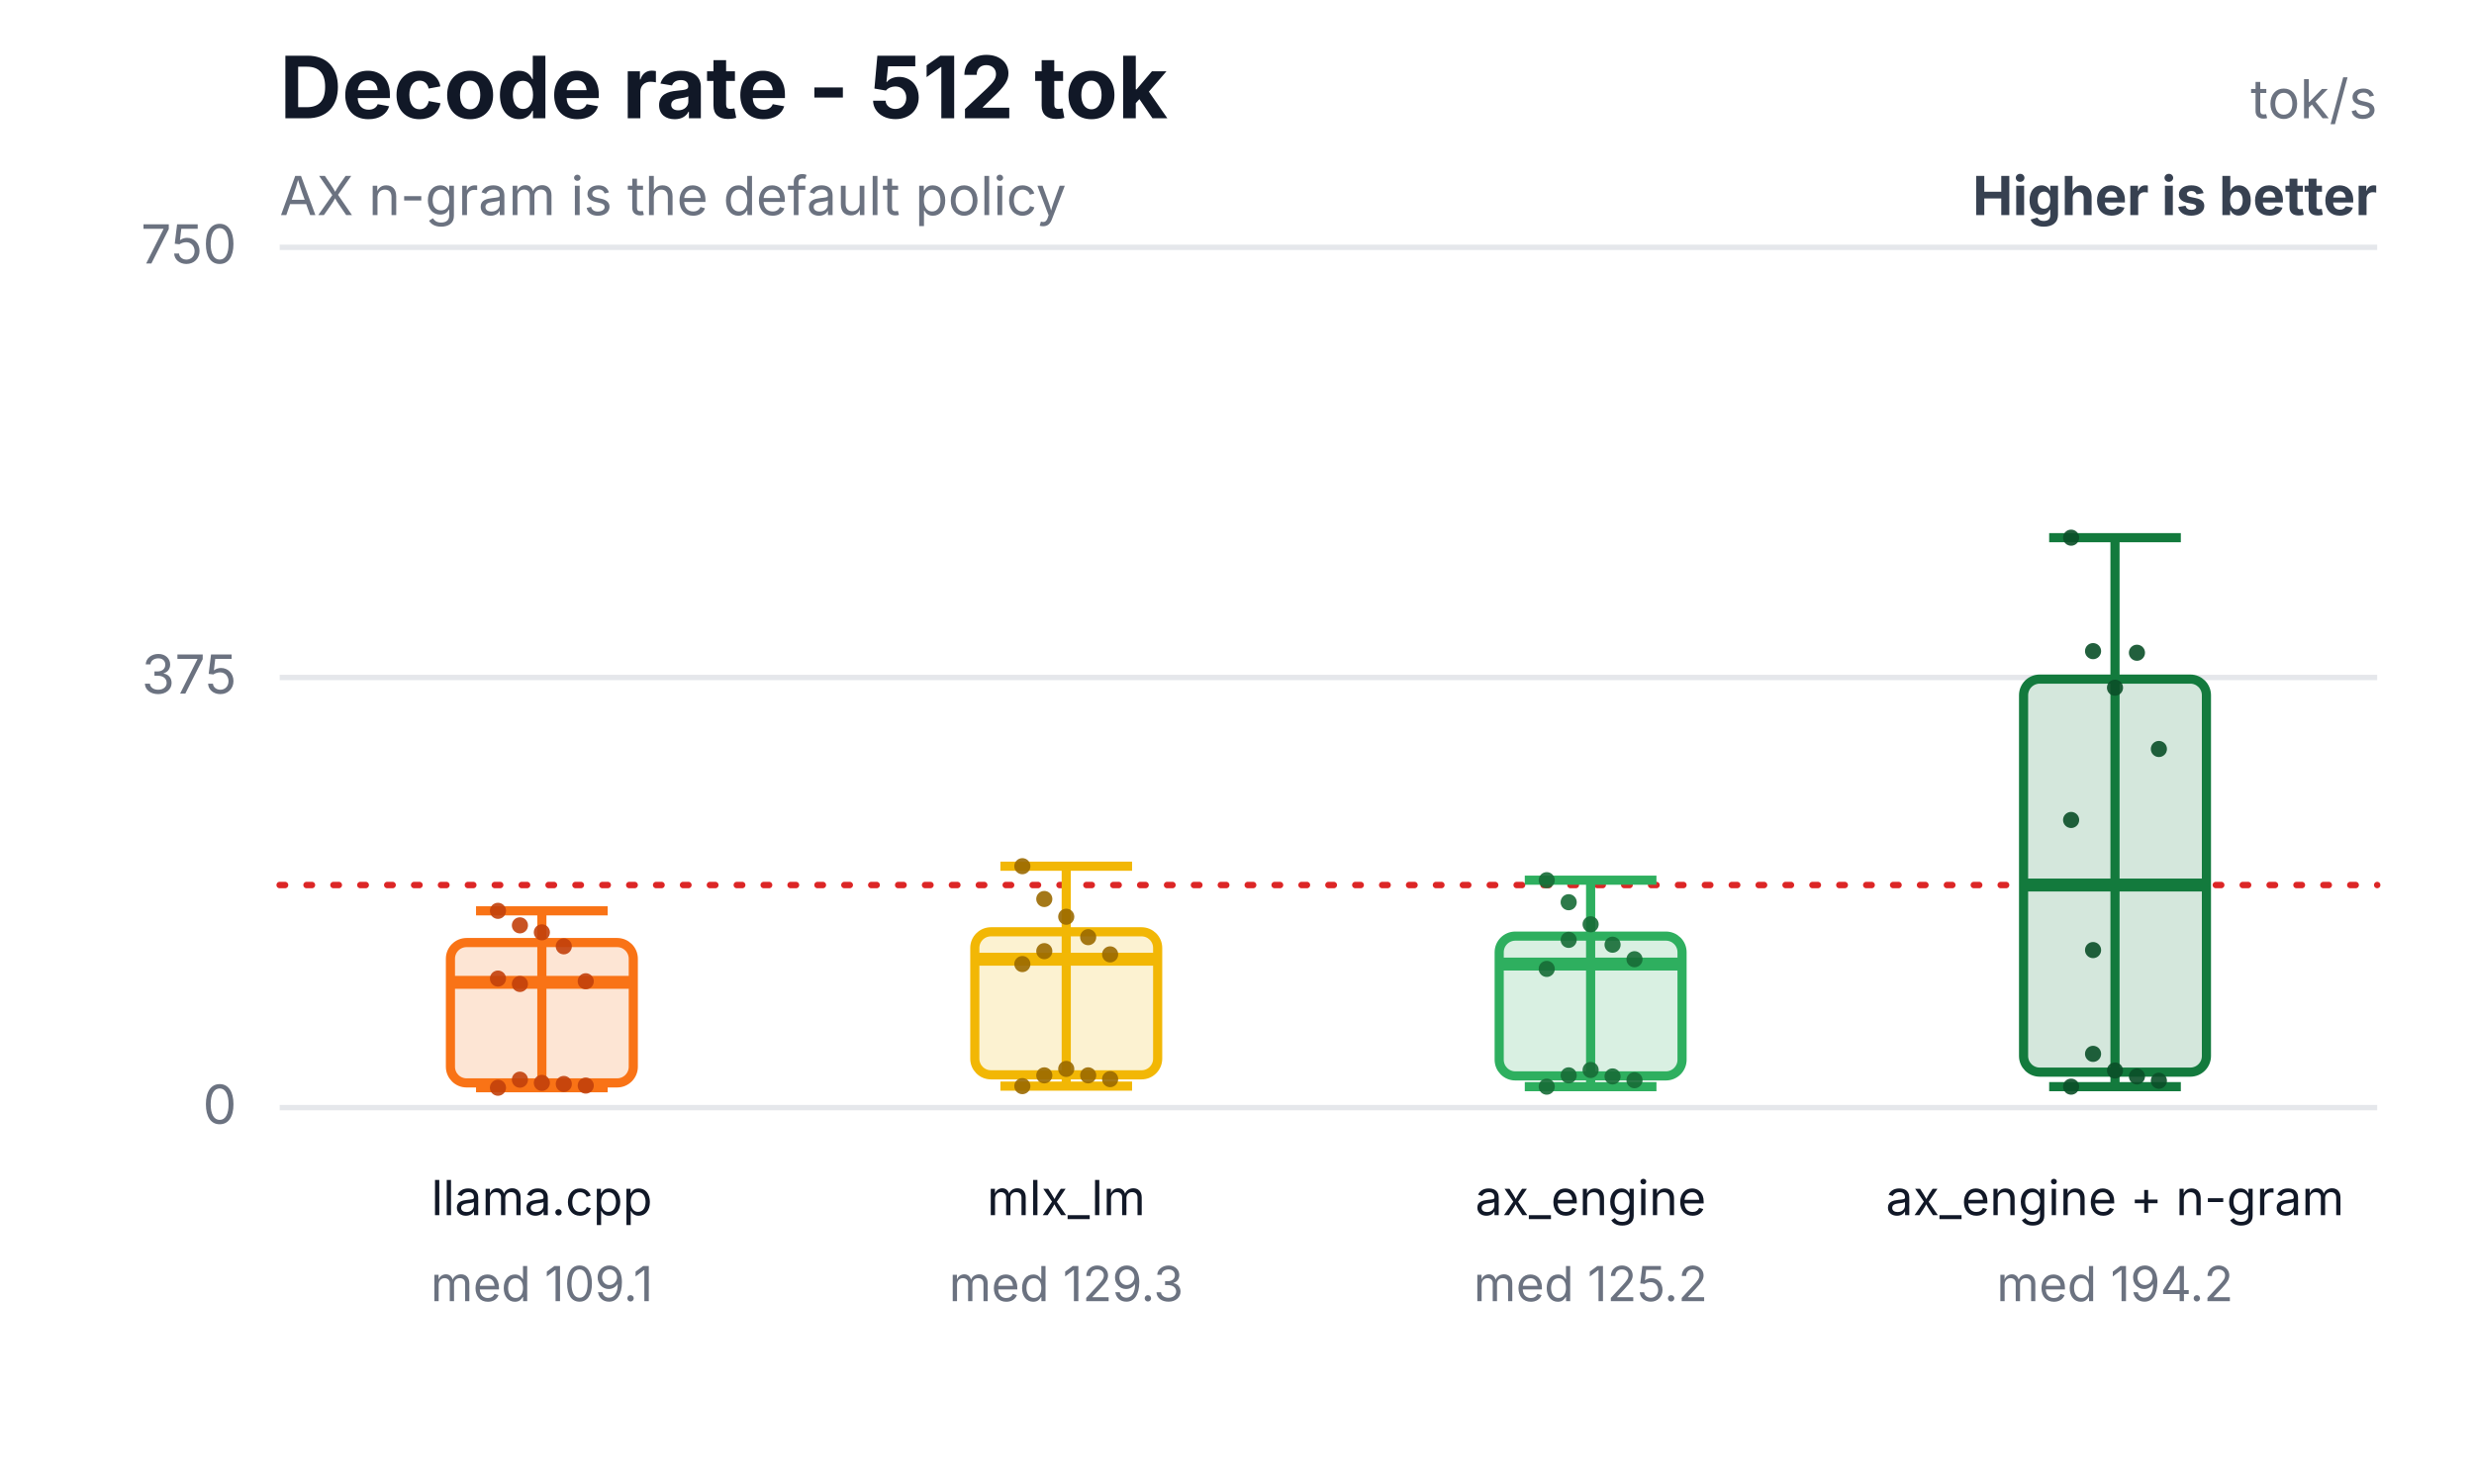
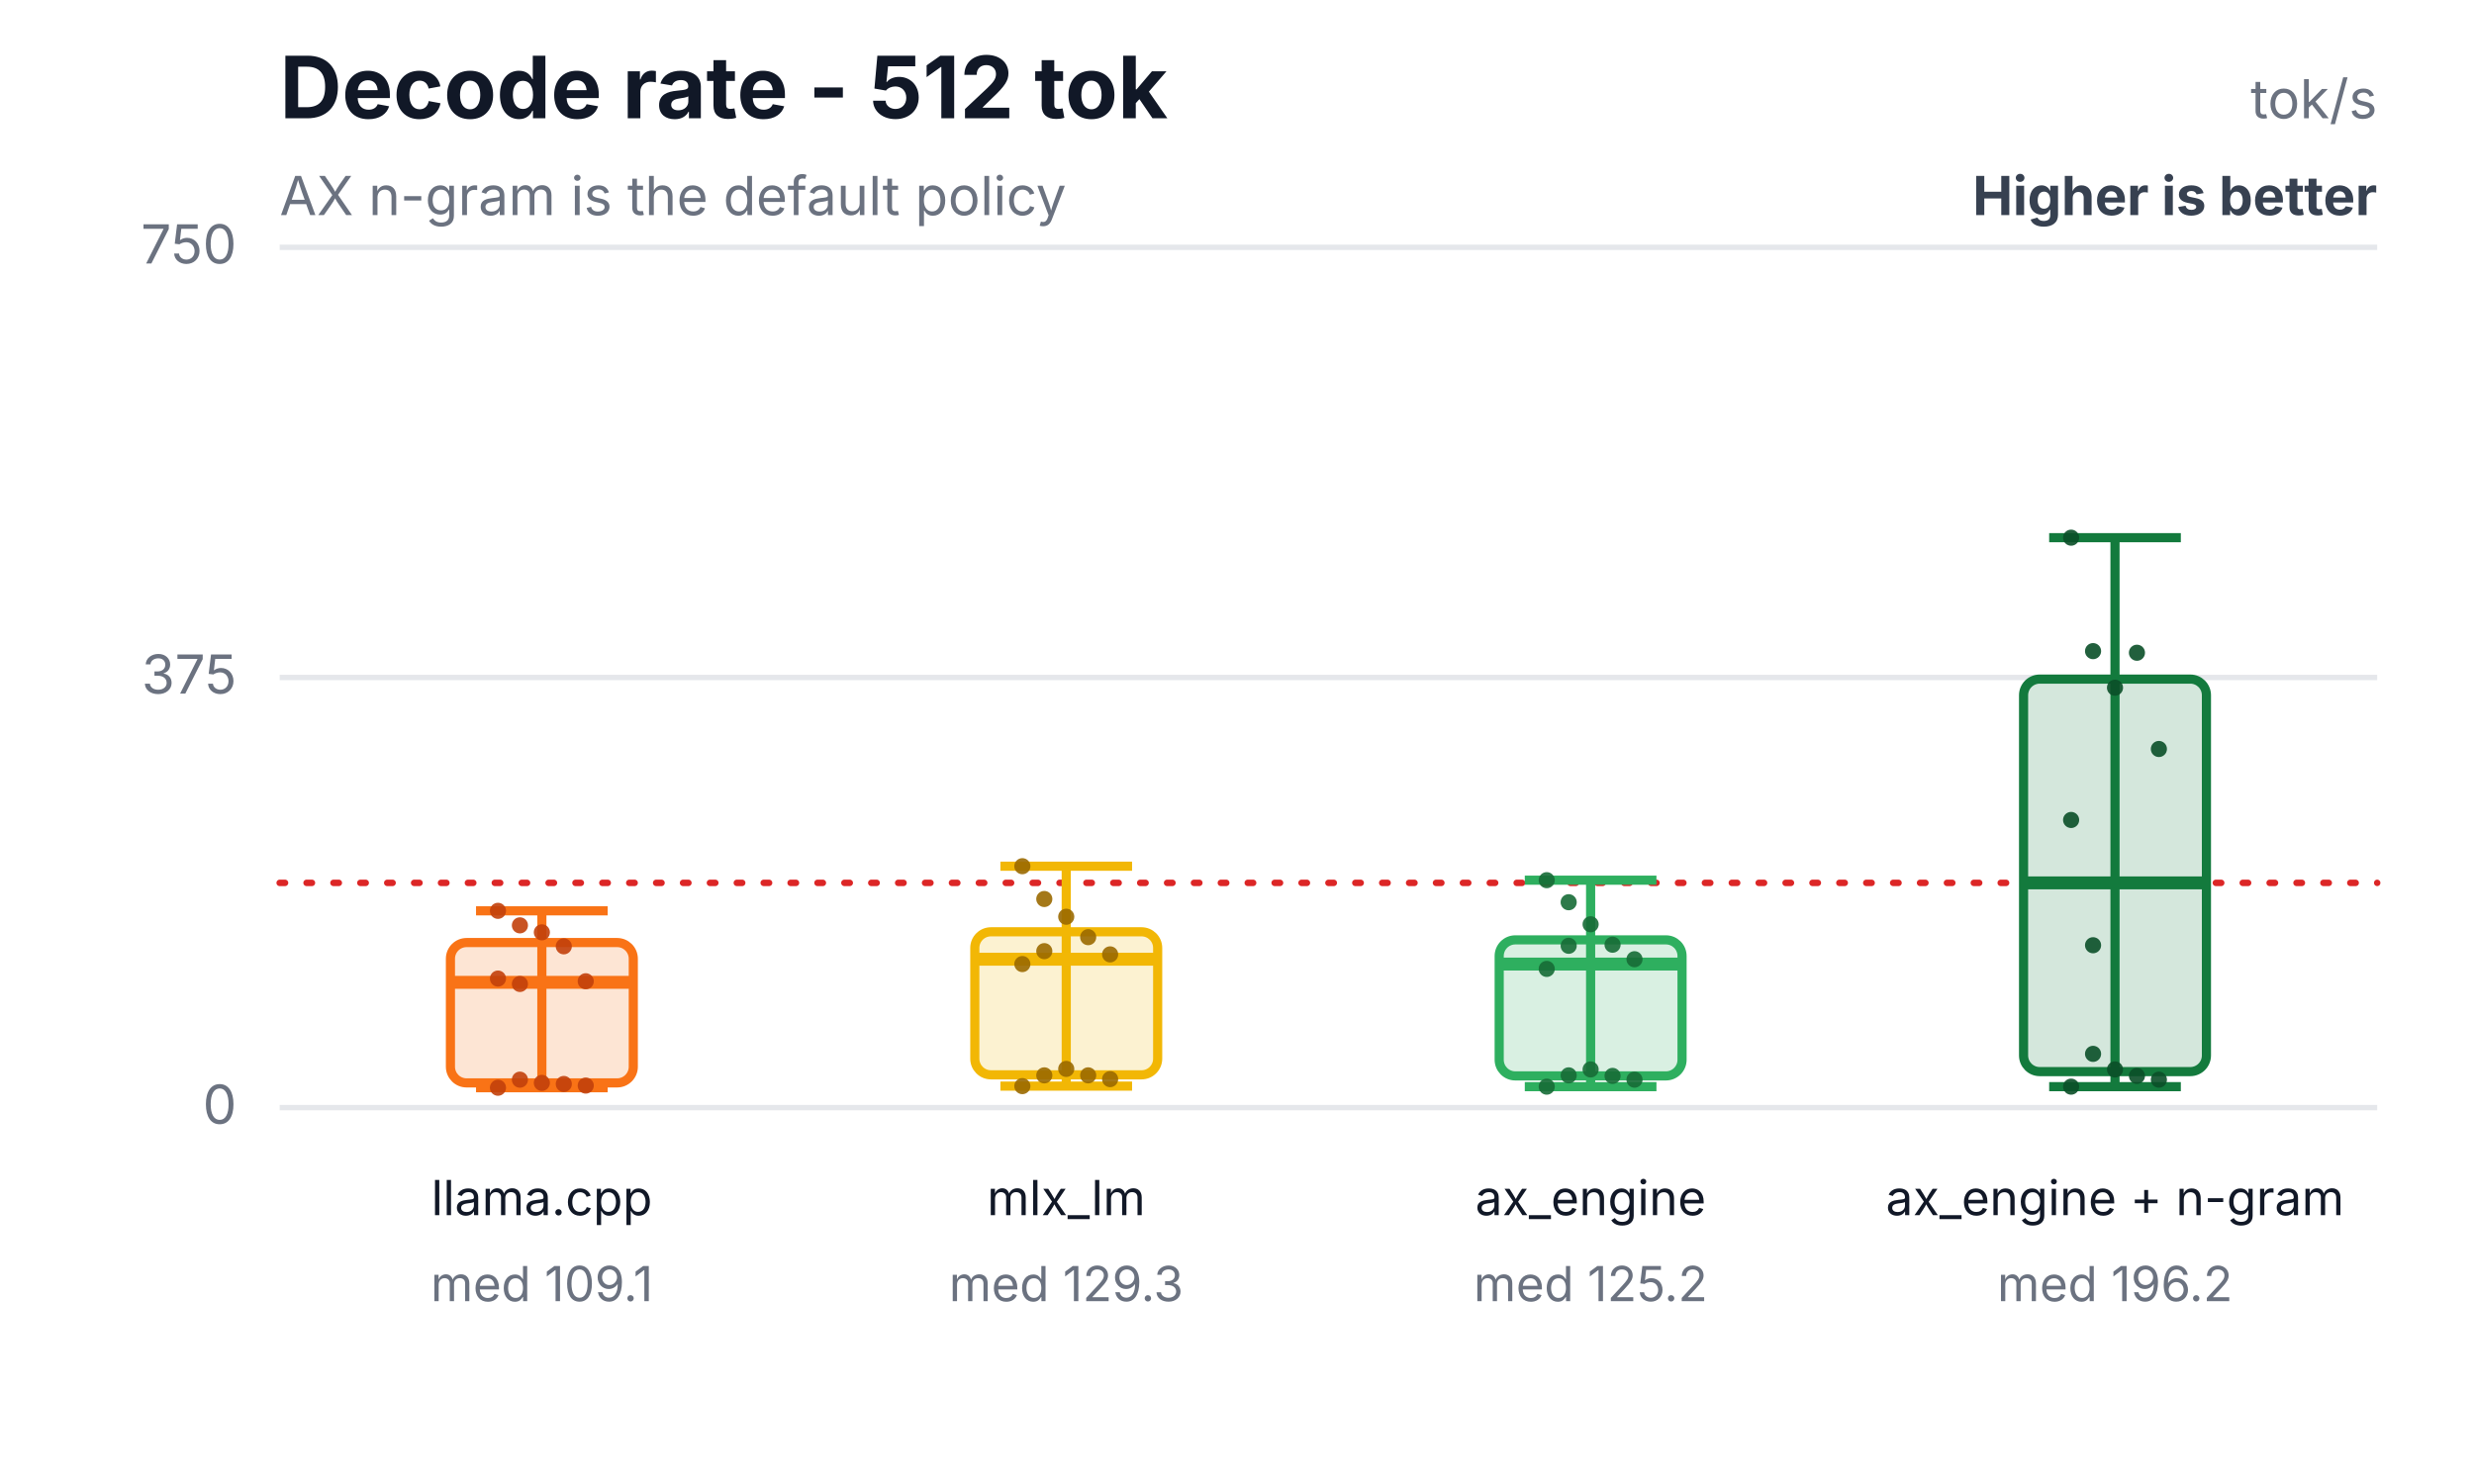
<svg xmlns="http://www.w3.org/2000/svg" width="460" height="276" viewBox="0 0 460 276" role="img" aria-labelledby="title desc">
  <rect width="460" height="276" fill="#ffffff" />
  <text x="52" y="22" font-family="Inter,Segoe UI,Arial,sans-serif" font-size="16" font-weight="700" fill="#111827">Decode rate - 512 tok</text>
  <text x="52" y="40" font-family="Inter,Segoe UI,Arial,sans-serif" font-size="10" fill="#6b7280">AX n-gram is the default policy</text>
  <text x="442" y="22" text-anchor="end" font-family="Inter,Segoe UI,Arial,sans-serif" font-size="10" fill="#6b7280">tok/s</text>
  <text x="442" y="40" text-anchor="end" font-family="Inter,Segoe UI,Arial,sans-serif" font-size="10" font-weight="700" fill="#374151">Higher is better</text>
  <line x1="52" y1="206.0" x2="442" y2="206.0" stroke="#e5e7eb" stroke-width="1" />
  <text x="44" y="209.0" text-anchor="end" font-family="Inter,Segoe UI,Arial,sans-serif" font-size="10" fill="#6b7280">0</text>
  <line x1="52" y1="126.0" x2="442" y2="126.0" stroke="#e5e7eb" stroke-width="1" />
  <text x="44" y="129.0" text-anchor="end" font-family="Inter,Segoe UI,Arial,sans-serif" font-size="10" fill="#6b7280">375</text>
  <line x1="52" y1="46.0" x2="442" y2="46.0" stroke="#e5e7eb" stroke-width="1" />
  <text x="44" y="49.0" text-anchor="end" font-family="Inter,Segoe UI,Arial,sans-serif" font-size="10" fill="#6b7280">750</text>
-   <line x1="52" y1="164.6" x2="442" y2="164.6" stroke="#dc2626" stroke-width="1.2" stroke-dasharray="1 4" stroke-linecap="round" />
+   <line x1="52" y1="164.2" x2="442" y2="164.2" stroke="#dc2626" stroke-width="1.2" stroke-dasharray="1 4" stroke-linecap="round" />
  <line x1="100.75" y1="169.4" x2="100.75" y2="202.3" stroke="#f97316" stroke-width="1.7" />
  <line x1="88.51" y1="169.4" x2="112.99" y2="169.4" stroke="#f97316" stroke-width="1.7" />
  <line x1="88.51" y1="202.3" x2="112.99" y2="202.3" stroke="#f97316" stroke-width="1.7" />
  <rect x="83.75" y="175.3" width="34" height="26.1" rx="3" fill="#f97316" fill-opacity="0.18" stroke="#f97316" stroke-width="1.7" />
  <line x1="83.75" y1="182.7" x2="117.75" y2="182.7" stroke="#f97316" stroke-width="2.4" />
  <text x="100.75" y="226" text-anchor="middle" font-family="Inter,Segoe UI,Arial,sans-serif" font-size="9" fill="#111827">llama.cpp</text>
  <text x="100.75" y="242" text-anchor="middle" font-family="Inter,Segoe UI,Arial,sans-serif" font-size="9" fill="#6b7280">med 109.1</text>
  <circle cx="92.59" cy="169.4" r="1.5" fill="#c2410c" fill-opacity="0.9" />
  <circle cx="96.67" cy="172.1" r="1.5" fill="#c2410c" fill-opacity="0.9" />
  <circle cx="100.75" cy="173.4" r="1.5" fill="#c2410c" fill-opacity="0.9" />
  <circle cx="104.83" cy="176.0" r="1.5" fill="#c2410c" fill-opacity="0.9" />
  <circle cx="108.91" cy="182.5" r="1.5" fill="#c2410c" fill-opacity="0.9" />
  <circle cx="92.59" cy="182.0" r="1.5" fill="#c2410c" fill-opacity="0.9" />
  <circle cx="96.67" cy="200.8" r="1.5" fill="#c2410c" fill-opacity="0.9" />
  <circle cx="100.75" cy="201.4" r="1.5" fill="#c2410c" fill-opacity="0.9" />
  <circle cx="104.83" cy="201.6" r="1.5" fill="#c2410c" fill-opacity="0.9" />
  <circle cx="108.91" cy="201.9" r="1.5" fill="#c2410c" fill-opacity="0.9" />
  <circle cx="92.59" cy="202.3" r="1.5" fill="#c2410c" fill-opacity="0.9" />
  <circle cx="96.67" cy="183.0" r="1.5" fill="#c2410c" fill-opacity="0.9" />
  <line x1="198.25" y1="161.1" x2="198.25" y2="202.0" stroke="#f2b705" stroke-width="1.7" />
  <line x1="186.01" y1="161.1" x2="210.49" y2="161.1" stroke="#f2b705" stroke-width="1.7" />
  <line x1="186.01" y1="202.0" x2="210.49" y2="202.0" stroke="#f2b705" stroke-width="1.7" />
  <rect x="181.25" y="173.3" width="34" height="26.6" rx="3" fill="#f2b705" fill-opacity="0.18" stroke="#f2b705" stroke-width="1.7" />
  <line x1="181.25" y1="178.4" x2="215.25" y2="178.4" stroke="#f2b705" stroke-width="2.4" />
  <text x="198.25" y="226" text-anchor="middle" font-family="Inter,Segoe UI,Arial,sans-serif" font-size="9" fill="#111827">mlx_lm</text>
  <text x="198.25" y="242" text-anchor="middle" font-family="Inter,Segoe UI,Arial,sans-serif" font-size="9" fill="#6b7280">med 129.3</text>
  <circle cx="190.09" cy="161.1" r="1.5" fill="#9a6a00" fill-opacity="0.9" />
  <circle cx="194.17" cy="167.2" r="1.5" fill="#9a6a00" fill-opacity="0.9" />
  <circle cx="198.25" cy="170.5" r="1.5" fill="#9a6a00" fill-opacity="0.9" />
  <circle cx="202.33" cy="174.3" r="1.5" fill="#9a6a00" fill-opacity="0.9" />
  <circle cx="206.41" cy="177.5" r="1.5" fill="#9a6a00" fill-opacity="0.9" />
  <circle cx="190.09" cy="179.3" r="1.5" fill="#9a6a00" fill-opacity="0.9" />
  <circle cx="194.17" cy="200.0" r="1.5" fill="#9a6a00" fill-opacity="0.9" />
  <circle cx="198.25" cy="198.8" r="1.5" fill="#9a6a00" fill-opacity="0.9" />
  <circle cx="202.33" cy="200.0" r="1.5" fill="#9a6a00" fill-opacity="0.9" />
  <circle cx="206.41" cy="200.7" r="1.5" fill="#9a6a00" fill-opacity="0.9" />
  <circle cx="190.09" cy="202.0" r="1.5" fill="#9a6a00" fill-opacity="0.9" />
  <circle cx="194.17" cy="176.9" r="1.5" fill="#9a6a00" fill-opacity="0.9" />
  <line x1="295.75" y1="163.7" x2="295.75" y2="202.1" stroke="#2eaf5f" stroke-width="1.7" />
  <line x1="283.51" y1="163.7" x2="307.99" y2="163.7" stroke="#2eaf5f" stroke-width="1.7" />
  <line x1="283.51" y1="202.1" x2="307.99" y2="202.1" stroke="#2eaf5f" stroke-width="1.7" />
-   <rect x="278.75" y="174.1" width="34" height="26.0" rx="3" fill="#2eaf5f" fill-opacity="0.18" stroke="#2eaf5f" stroke-width="1.7" />
+   <rect x="278.75" y="174.8" width="34" height="25.3" rx="3" fill="#2eaf5f" fill-opacity="0.18" stroke="#2eaf5f" stroke-width="1.7" />
  <line x1="278.75" y1="179.3" x2="312.75" y2="179.3" stroke="#2eaf5f" stroke-width="2.4" />
  <text x="295.75" y="226" text-anchor="middle" font-family="Inter,Segoe UI,Arial,sans-serif" font-size="9" fill="#111827">ax_engine</text>
  <text x="295.75" y="242" text-anchor="middle" font-family="Inter,Segoe UI,Arial,sans-serif" font-size="9" fill="#6b7280">med 125.2</text>
  <circle cx="287.59" cy="163.7" r="1.5" fill="#176c37" fill-opacity="0.9" />
  <circle cx="291.67" cy="167.8" r="1.5" fill="#176c37" fill-opacity="0.9" />
  <circle cx="295.75" cy="171.9" r="1.5" fill="#176c37" fill-opacity="0.9" />
  <circle cx="299.83" cy="175.7" r="1.5" fill="#176c37" fill-opacity="0.9" />
  <circle cx="303.91" cy="178.4" r="1.5" fill="#176c37" fill-opacity="0.9" />
  <circle cx="287.59" cy="180.2" r="1.5" fill="#176c37" fill-opacity="0.9" />
  <circle cx="291.67" cy="200.0" r="1.5" fill="#176c37" fill-opacity="0.9" />
-   <circle cx="295.75" cy="199.0" r="1.5" fill="#176c37" fill-opacity="0.9" />
-   <circle cx="299.83" cy="200.2" r="1.5" fill="#176c37" fill-opacity="0.9" />
-   <circle cx="303.91" cy="200.9" r="1.5" fill="#176c37" fill-opacity="0.9" />
+   <circle cx="295.75" cy="198.9" r="1.5" fill="#176c37" fill-opacity="0.9" />
+   <circle cx="299.83" cy="200.1" r="1.5" fill="#176c37" fill-opacity="0.9" />
+   <circle cx="303.91" cy="200.8" r="1.5" fill="#176c37" fill-opacity="0.9" />
  <circle cx="287.59" cy="202.1" r="1.5" fill="#176c37" fill-opacity="0.9" />
-   <circle cx="291.67" cy="174.8" r="1.5" fill="#176c37" fill-opacity="0.9" />
+   <circle cx="291.67" cy="175.9" r="1.5" fill="#176c37" fill-opacity="0.9" />
  <line x1="393.25" y1="100.0" x2="393.25" y2="202.1" stroke="#137a3d" stroke-width="1.7" />
  <line x1="381.01" y1="100.0" x2="405.49" y2="100.0" stroke="#137a3d" stroke-width="1.7" />
  <line x1="381.01" y1="202.1" x2="405.49" y2="202.1" stroke="#137a3d" stroke-width="1.7" />
-   <rect x="376.25" y="126.3" width="34" height="73.1" rx="3" fill="#137a3d" fill-opacity="0.18" stroke="#137a3d" stroke-width="1.7" />
-   <line x1="376.25" y1="164.6" x2="410.25" y2="164.6" stroke="#137a3d" stroke-width="2.4" />
+   <rect x="376.25" y="126.3" width="34" height="73.0" rx="3" fill="#137a3d" fill-opacity="0.18" stroke="#137a3d" stroke-width="1.7" />
+   <line x1="376.25" y1="164.2" x2="410.25" y2="164.2" stroke="#137a3d" stroke-width="2.4" />
  <text x="393.25" y="226" text-anchor="middle" font-family="Inter,Segoe UI,Arial,sans-serif" font-size="9" fill="#111827">ax_engine + n-gram</text>
-   <text x="393.25" y="242" text-anchor="middle" font-family="Inter,Segoe UI,Arial,sans-serif" font-size="9" fill="#6b7280">med 194.2</text>
+   <text x="393.25" y="242" text-anchor="middle" font-family="Inter,Segoe UI,Arial,sans-serif" font-size="9" fill="#6b7280">med 196.2</text>
  <circle cx="385.09" cy="100.0" r="1.5" fill="#0b4f28" fill-opacity="0.9" />
  <circle cx="389.17" cy="121.1" r="1.5" fill="#0b4f28" fill-opacity="0.9" />
  <circle cx="393.25" cy="127.9" r="1.5" fill="#0b4f28" fill-opacity="0.9" />
  <circle cx="397.33" cy="121.4" r="1.5" fill="#0b4f28" fill-opacity="0.9" />
  <circle cx="401.41" cy="139.3" r="1.5" fill="#0b4f28" fill-opacity="0.9" />
  <circle cx="385.09" cy="152.5" r="1.5" fill="#0b4f28" fill-opacity="0.9" />
  <circle cx="389.17" cy="196.0" r="1.5" fill="#0b4f28" fill-opacity="0.9" />
-   <circle cx="393.25" cy="199.1" r="1.5" fill="#0b4f28" fill-opacity="0.9" />
-   <circle cx="397.33" cy="200.2" r="1.5" fill="#0b4f28" fill-opacity="0.9" />
-   <circle cx="401.41" cy="201.0" r="1.5" fill="#0b4f28" fill-opacity="0.9" />
+   <circle cx="393.25" cy="198.9" r="1.5" fill="#0b4f28" fill-opacity="0.9" />
+   <circle cx="397.33" cy="200.1" r="1.5" fill="#0b4f28" fill-opacity="0.9" />
+   <circle cx="401.41" cy="200.8" r="1.5" fill="#0b4f28" fill-opacity="0.9" />
  <circle cx="385.09" cy="202.1" r="1.5" fill="#0b4f28" fill-opacity="0.9" />
-   <circle cx="389.17" cy="176.7" r="1.5" fill="#0b4f28" fill-opacity="0.9" />
+   <circle cx="389.17" cy="175.8" r="1.5" fill="#0b4f28" fill-opacity="0.9" />
</svg>
